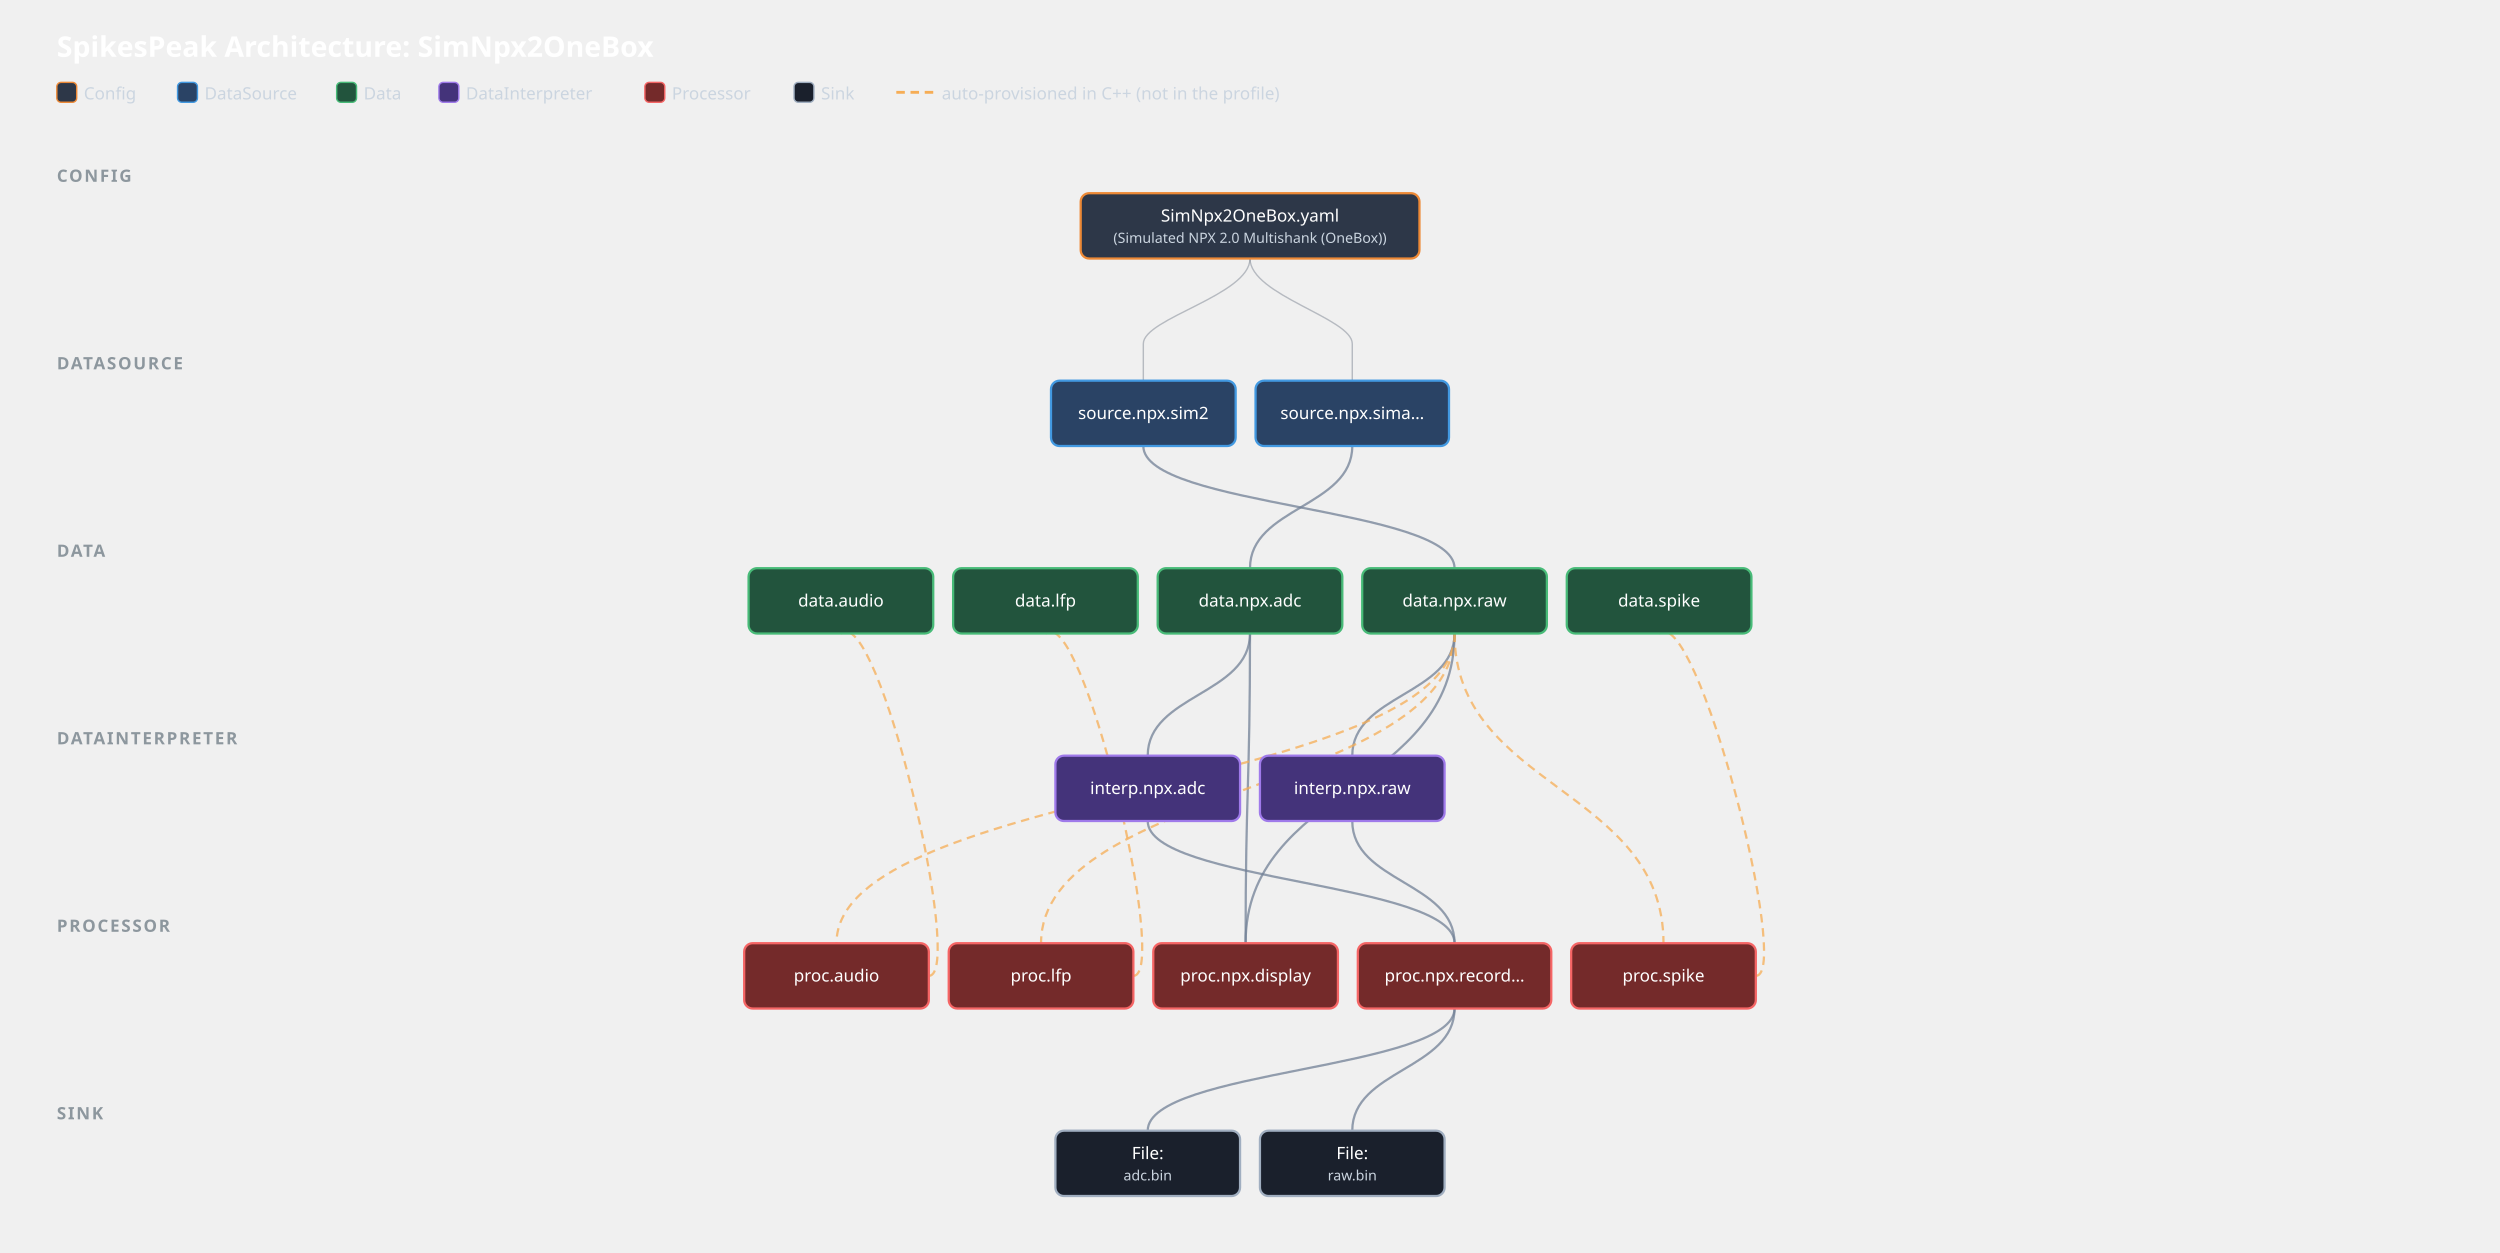
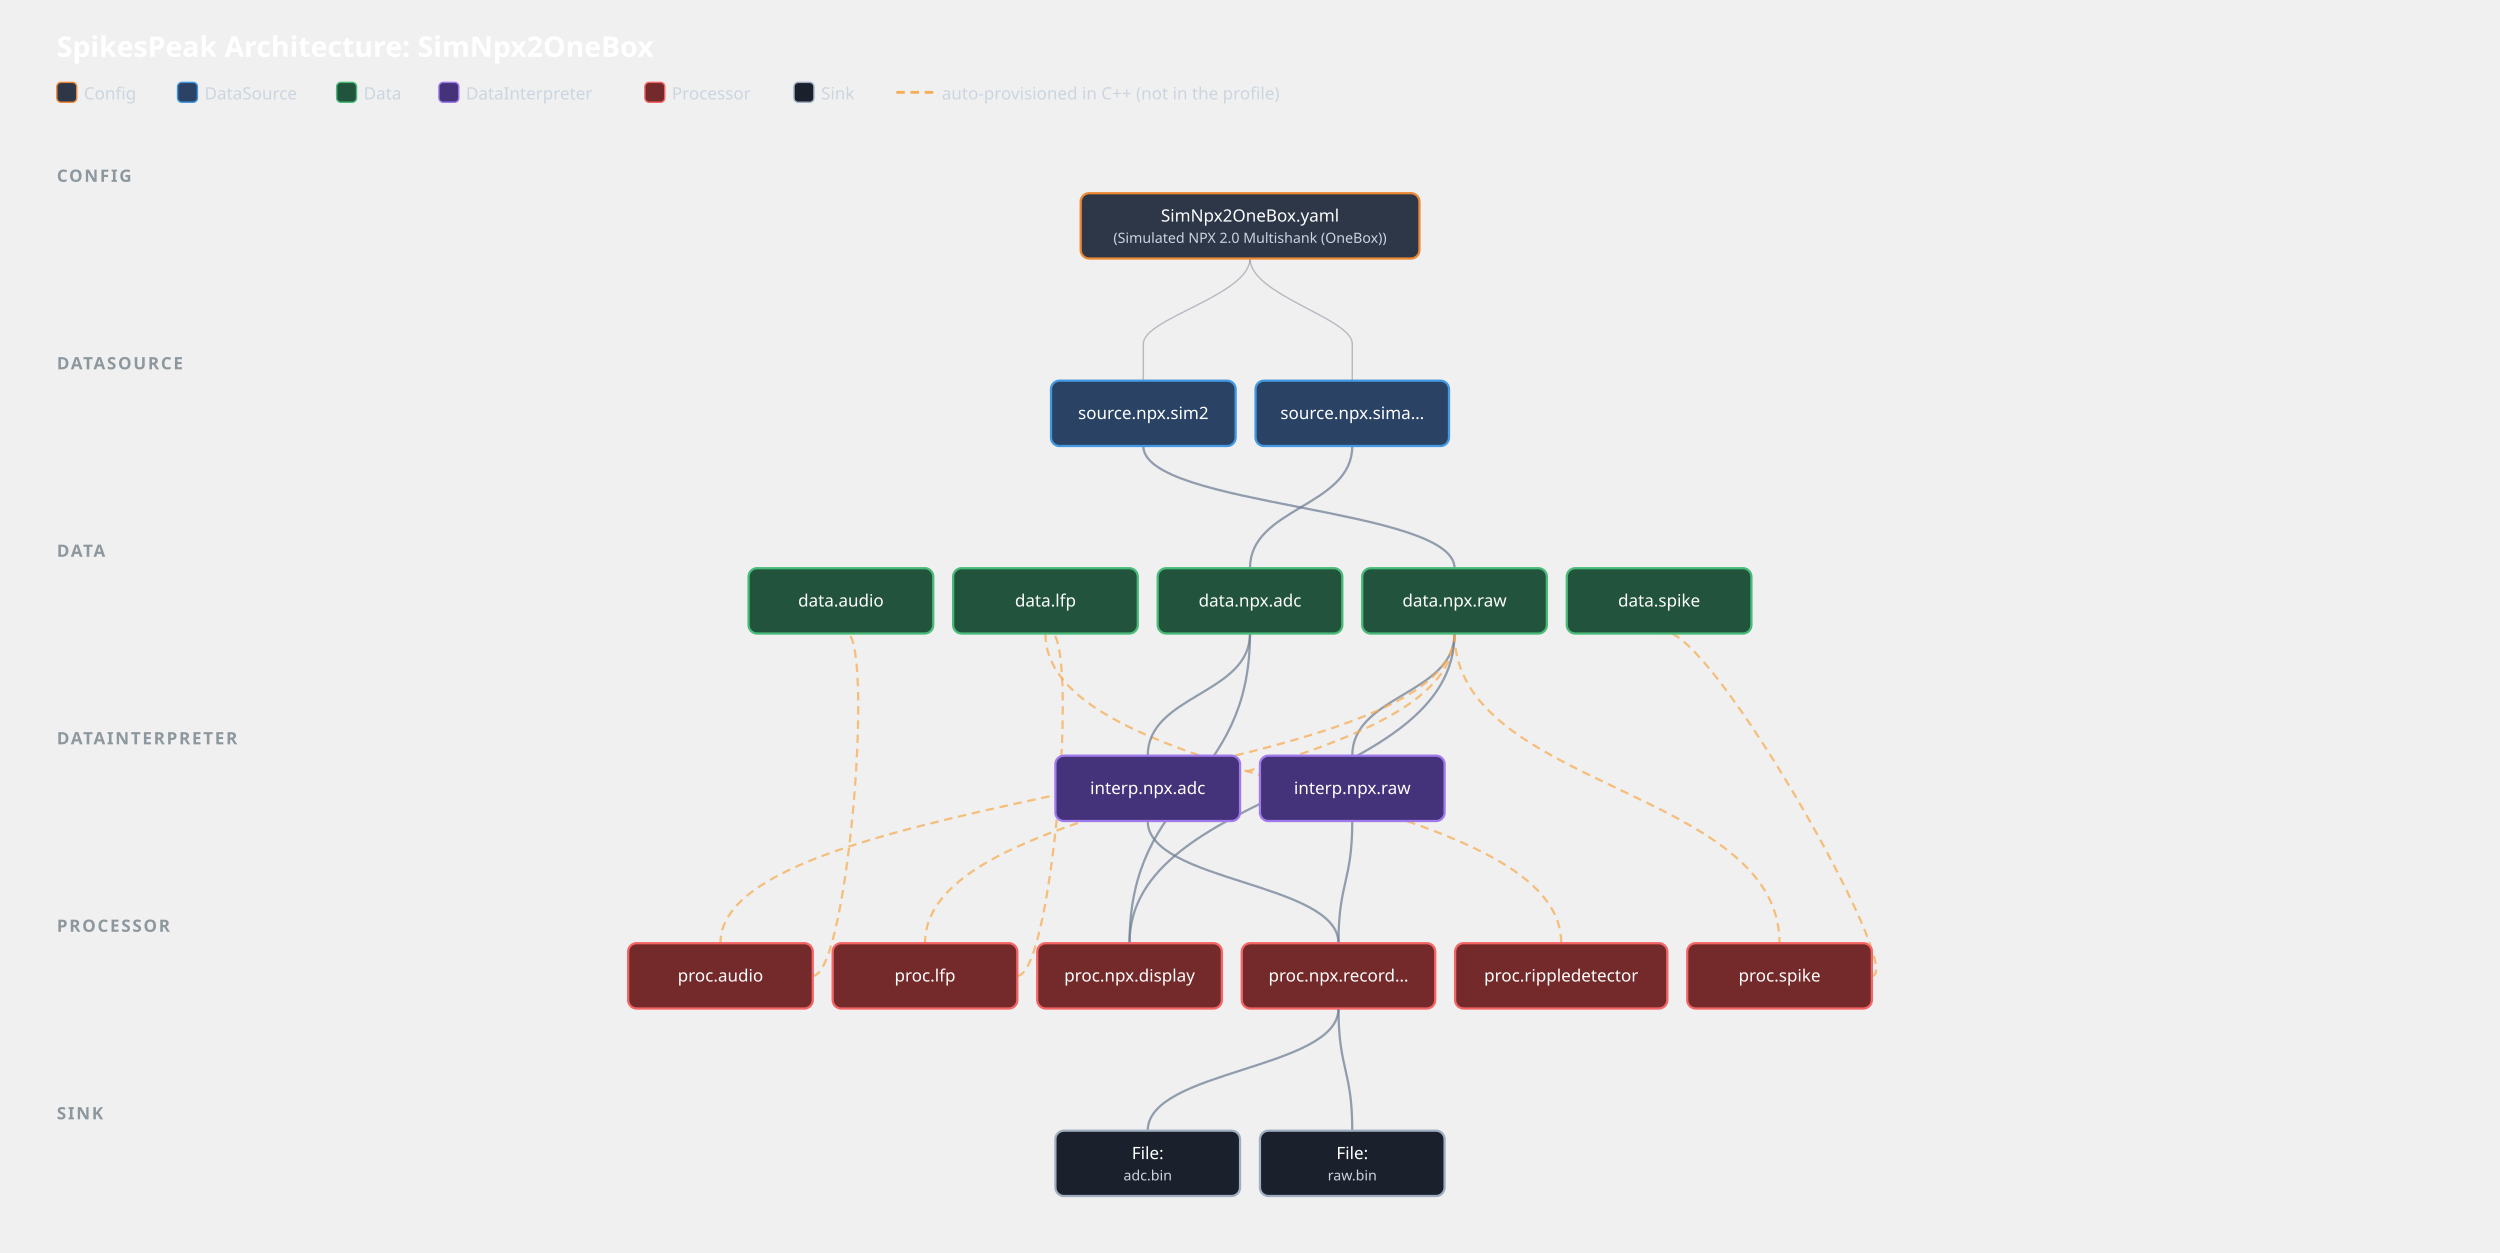
<svg xmlns="http://www.w3.org/2000/svg" width="1760.0" height="882.0" viewBox="0 0 1760.0 882.0" preserveAspectRatio="xMidYMin meet" style="background-color: #1a1a1a; max-width: 100%; height: auto;">
  <text x="40" y="40" fill="#fff" font-family="sans-serif" font-size="20" font-weight="bold">SpikesPeak Architecture: SimNpx2OneBox</text>
  <g id="legend">
    <rect x="40" y="58" width="14" height="14" rx="3" fill="#2d3748" stroke="#ed8936" stroke-width="1" />
    <text x="59" y="70" fill="#cbd5e0" font-family="sans-serif" font-size="12">Config</text>
    <rect x="125" y="58" width="14" height="14" rx="3" fill="#2a4365" stroke="#4299e1" stroke-width="1" />
    <text x="144" y="70" fill="#cbd5e0" font-family="sans-serif" font-size="12">DataSource</text>
    <rect x="237" y="58" width="14" height="14" rx="3" fill="#22543d" stroke="#48bb78" stroke-width="1" />
    <text x="256" y="70" fill="#cbd5e0" font-family="sans-serif" font-size="12">Data</text>
    <rect x="309" y="58" width="14" height="14" rx="3" fill="#44337a" stroke="#9f7aea" stroke-width="1" />
    <text x="328" y="70" fill="#cbd5e0" font-family="sans-serif" font-size="12">DataInterpreter</text>
    <rect x="454" y="58" width="14" height="14" rx="3" fill="#742a2a" stroke="#f56565" stroke-width="1" />
    <text x="473" y="70" fill="#cbd5e0" font-family="sans-serif" font-size="12">Processor</text>
    <rect x="559" y="58" width="14" height="14" rx="3" fill="#1a202c" stroke="#a0aec0" stroke-width="1" />
    <text x="578" y="70" fill="#cbd5e0" font-family="sans-serif" font-size="12">Sink</text>
    <path d="M 631 65 l 26 0" stroke="#f6ad55" stroke-width="2" stroke-dasharray="6 4" />
    <text x="663" y="70" fill="#cbd5e0" font-family="sans-serif" font-size="12">auto-provisioned in C++ (not in the profile)</text>
  </g>
  <g id="edges">
    <path d="M 880.0 182.0 C 880.0 207.8, 804.9 224.0, 804.9 242.0 L 804.9 268.0" fill="none" stroke="#4a5568" stroke-width="1.0" opacity="0.35" />
    <path d="M 880.0 182.0 C 880.0 207.8, 952.0 224.0, 952.0 242.0 L 952.0 268.0" fill="none" stroke="#4a5568" stroke-width="1.0" opacity="0.35" />
+     <path d="M 736.0 446.0 C 736.0 555.0, 1099.1 555.0, 1099.1 664.0" fill="none" stroke="#f6ad55" stroke-width="1.6" opacity="0.75" stroke-dasharray="6 4" />
    <path d="M 880.0 446.0 C 880.0 489.0, 808.0 489.0, 808.0 532.0" fill="none" stroke="#718096" stroke-width="1.6" opacity="0.75" />
-     <path d="M 880.0 446.0 C 880.0 555.0, 876.9 555.0, 876.9 664.0" fill="none" stroke="#718096" stroke-width="1.6" opacity="0.75" />
+     <path d="M 880.0 446.0 C 880.0 555.0, 795.2 555.0, 795.2 664.0" fill="none" stroke="#718096" stroke-width="1.6" opacity="0.75" />
    <path d="M 1024.0 446.0 C 1024.0 489.0, 952.0 489.0, 952.0 532.0" fill="none" stroke="#718096" stroke-width="1.6" opacity="0.75" />
-     <path d="M 1024.0 446.0 C 1024.0 555.0, 588.9 555.0, 588.9 664.0" fill="none" stroke="#f6ad55" stroke-width="1.6" opacity="0.75" stroke-dasharray="6 4" />
-     <path d="M 1024.0 446.0 C 1024.0 555.0, 732.9 555.0, 732.9 664.0" fill="none" stroke="#f6ad55" stroke-width="1.6" opacity="0.75" stroke-dasharray="6 4" />
-     <path d="M 1024.0 446.0 C 1024.0 555.0, 876.9 555.0, 876.9 664.0" fill="none" stroke="#718096" stroke-width="1.6" opacity="0.75" />
-     <path d="M 1024.0 446.0 C 1024.0 555.0, 1171.1 555.0, 1171.1 664.0" fill="none" stroke="#f6ad55" stroke-width="1.6" opacity="0.75" stroke-dasharray="6 4" />
-     <path d="M 808.0 578.0 C 808.0 621.0, 1024.0 621.0, 1024.0 664.0" fill="none" stroke="#718096" stroke-width="1.6" opacity="0.75" />
-     <path d="M 952.0 578.0 C 952.0 621.0, 1024.0 621.0, 1024.0 664.0" fill="none" stroke="#718096" stroke-width="1.6" opacity="0.75" />
-     <path d="M 653.9 687.0 C 679.9 687.0, 618.0 423.0, 592.0 446.0" fill="none" stroke="#f6ad55" stroke-width="1.6" opacity="0.75" stroke-dasharray="6 4" />
-     <path d="M 797.9 687.0 C 823.9 687.0, 762.0 423.0, 736.0 446.0" fill="none" stroke="#f6ad55" stroke-width="1.6" opacity="0.75" stroke-dasharray="6 4" />
-     <path d="M 1024.0 710.0 C 1024.0 753.0, 808.0 753.0, 808.0 796.0" fill="none" stroke="#718096" stroke-width="1.6" opacity="0.75" />
-     <path d="M 1024.0 710.0 C 1024.0 753.0, 952.0 753.0, 952.0 796.0" fill="none" stroke="#718096" stroke-width="1.6" opacity="0.75" />
-     <path d="M 1236.1 687.0 C 1262.1 687.0, 1194.0 423.0, 1168.0 446.0" fill="none" stroke="#f6ad55" stroke-width="1.6" opacity="0.75" stroke-dasharray="6 4" />
+     <path d="M 1024.0 446.0 C 1024.0 555.0, 507.2 555.0, 507.2 664.0" fill="none" stroke="#f6ad55" stroke-width="1.6" opacity="0.75" stroke-dasharray="6 4" />
+     <path d="M 1024.0 446.0 C 1024.0 555.0, 651.2 555.0, 651.2 664.0" fill="none" stroke="#f6ad55" stroke-width="1.6" opacity="0.75" stroke-dasharray="6 4" />
+     <path d="M 1024.0 446.0 C 1024.0 555.0, 795.2 555.0, 795.2 664.0" fill="none" stroke="#718096" stroke-width="1.6" opacity="0.75" />
+     <path d="M 1024.0 446.0 C 1024.0 555.0, 1252.8 555.0, 1252.8 664.0" fill="none" stroke="#f6ad55" stroke-width="1.6" opacity="0.75" stroke-dasharray="6 4" />
+     <path d="M 808.0 578.0 C 808.0 621.0, 942.3 621.0, 942.3 664.0" fill="none" stroke="#718096" stroke-width="1.6" opacity="0.75" />
+     <path d="M 952.0 578.0 C 952.0 621.0, 942.3 621.0, 942.3 664.0" fill="none" stroke="#718096" stroke-width="1.6" opacity="0.75" />
+     <path d="M 572.2 687.0 C 598.2 687.0, 618.0 423.0, 592.0 446.0" fill="none" stroke="#f6ad55" stroke-width="1.6" opacity="0.75" stroke-dasharray="6 4" />
+     <path d="M 716.2 687.0 C 742.2 687.0, 762.0 423.0, 736.0 446.0" fill="none" stroke="#f6ad55" stroke-width="1.6" opacity="0.75" stroke-dasharray="6 4" />
+     <path d="M 942.3 710.0 C 942.3 753.0, 808.0 753.0, 808.0 796.0" fill="none" stroke="#718096" stroke-width="1.6" opacity="0.75" />
+     <path d="M 942.3 710.0 C 942.3 753.0, 952.0 753.0, 952.0 796.0" fill="none" stroke="#718096" stroke-width="1.6" opacity="0.75" />
+     <path d="M 1317.8 687.0 C 1343.8 687.0, 1194.0 423.0, 1168.0 446.0" fill="none" stroke="#f6ad55" stroke-width="1.6" opacity="0.75" stroke-dasharray="6 4" />
    <path d="M 804.9 314.0 C 804.9 357.0, 1024.0 357.0, 1024.0 400.0" fill="none" stroke="#718096" stroke-width="1.6" opacity="0.75" />
    <path d="M 952.0 314.0 C 952.0 357.0, 880.0 357.0, 880.0 400.0" fill="none" stroke="#718096" stroke-width="1.6" opacity="0.75" />
  </g>
  <g id="nodes">
    <text x="40" y="128.0" fill="#8d979e" font-family="sans-serif" font-size="12" font-weight="bold" letter-spacing="1.2">CONFIG</text>
    <text x="40" y="260.0" fill="#8d979e" font-family="sans-serif" font-size="12" font-weight="bold" letter-spacing="1.2">DATASOURCE</text>
    <text x="40" y="392.0" fill="#8d979e" font-family="sans-serif" font-size="12" font-weight="bold" letter-spacing="1.2">DATA</text>
    <text x="40" y="524.0" fill="#8d979e" font-family="sans-serif" font-size="12" font-weight="bold" letter-spacing="1.2">DATAINTERPRETER</text>
    <text x="40" y="656.0" fill="#8d979e" font-family="sans-serif" font-size="12" font-weight="bold" letter-spacing="1.2">PROCESSOR</text>
    <text x="40" y="788.0" fill="#8d979e" font-family="sans-serif" font-size="12" font-weight="bold" letter-spacing="1.2">SINK</text>
    <rect x="760.8" y="136.0" width="238.5" height="46" rx="6" fill="#2d3748" stroke="#ed8936" stroke-width="1.6" />
    <text x="880.0" y="156.0" fill="#fff" font-family="sans-serif" font-size="12" text-anchor="middle">SimNpx2OneBox.yaml</text>
    <text x="880.0" y="171.0" fill="#cbd5e0" font-family="sans-serif" font-size="10" text-anchor="middle">(Simulated NPX 2.0 Multishank (OneBox))</text>
    <rect x="527.0" y="400.0" width="130.0" height="46" rx="6" fill="#22543d" stroke="#48bb78" stroke-width="1.6" />
    <text x="592.0" y="427.0" fill="#fff" font-family="sans-serif" font-size="12" text-anchor="middle">data.audio</text>
    <rect x="671.0" y="400.0" width="130.0" height="46" rx="6" fill="#22543d" stroke="#48bb78" stroke-width="1.6" />
    <text x="736.0" y="427.0" fill="#fff" font-family="sans-serif" font-size="12" text-anchor="middle">data.lfp</text>
    <rect x="815.0" y="400.0" width="130.0" height="46" rx="6" fill="#22543d" stroke="#48bb78" stroke-width="1.6" />
    <text x="880.0" y="427.0" fill="#fff" font-family="sans-serif" font-size="12" text-anchor="middle">data.npx.adc</text>
    <rect x="959.0" y="400.0" width="130.0" height="46" rx="6" fill="#22543d" stroke="#48bb78" stroke-width="1.6" />
    <text x="1024.0" y="427.0" fill="#fff" font-family="sans-serif" font-size="12" text-anchor="middle">data.npx.raw</text>
    <rect x="1103.0" y="400.0" width="130.0" height="46" rx="6" fill="#22543d" stroke="#48bb78" stroke-width="1.6" />
    <text x="1168.0" y="427.0" fill="#fff" font-family="sans-serif" font-size="12" text-anchor="middle">data.spike</text>
    <rect x="743.0" y="532.0" width="130.0" height="46" rx="6" fill="#44337a" stroke="#9f7aea" stroke-width="1.6" />
    <text x="808.0" y="559.0" fill="#fff" font-family="sans-serif" font-size="12" text-anchor="middle">interp.npx.adc</text>
    <rect x="887.0" y="532.0" width="130.0" height="46" rx="6" fill="#44337a" stroke="#9f7aea" stroke-width="1.6" />
    <text x="952.0" y="559.0" fill="#fff" font-family="sans-serif" font-size="12" text-anchor="middle">interp.npx.raw</text>
-     <rect x="523.9" y="664.0" width="130.0" height="46" rx="6" fill="#742a2a" stroke="#f56565" stroke-width="1.6" />
-     <text x="588.9" y="691.0" fill="#fff" font-family="sans-serif" font-size="12" text-anchor="middle">proc.audio</text>
-     <rect x="667.9" y="664.0" width="130.0" height="46" rx="6" fill="#742a2a" stroke="#f56565" stroke-width="1.6" />
-     <text x="732.9" y="691.0" fill="#fff" font-family="sans-serif" font-size="12" text-anchor="middle">proc.lfp</text>
-     <rect x="811.9" y="664.0" width="130.0" height="46" rx="6" fill="#742a2a" stroke="#f56565" stroke-width="1.6" />
-     <text x="876.9" y="691.0" fill="#fff" font-family="sans-serif" font-size="12" text-anchor="middle">proc.npx.display</text>
-     <rect x="955.9" y="664.0" width="136.2" height="46" rx="6" fill="#742a2a" stroke="#f56565" stroke-width="1.6" />
-     <text x="1024.0" y="691.0" fill="#fff" font-family="sans-serif" font-size="12" text-anchor="middle">proc.npx.record…</text>
-     <rect x="1106.1" y="664.0" width="130.0" height="46" rx="6" fill="#742a2a" stroke="#f56565" stroke-width="1.6" />
-     <text x="1171.1" y="691.0" fill="#fff" font-family="sans-serif" font-size="12" text-anchor="middle">proc.spike</text>
+     <rect x="442.2" y="664.0" width="130.0" height="46" rx="6" fill="#742a2a" stroke="#f56565" stroke-width="1.6" />
+     <text x="507.2" y="691.0" fill="#fff" font-family="sans-serif" font-size="12" text-anchor="middle">proc.audio</text>
+     <rect x="586.2" y="664.0" width="130.0" height="46" rx="6" fill="#742a2a" stroke="#f56565" stroke-width="1.6" />
+     <text x="651.2" y="691.0" fill="#fff" font-family="sans-serif" font-size="12" text-anchor="middle">proc.lfp</text>
+     <rect x="730.2" y="664.0" width="130.0" height="46" rx="6" fill="#742a2a" stroke="#f56565" stroke-width="1.6" />
+     <text x="795.2" y="691.0" fill="#fff" font-family="sans-serif" font-size="12" text-anchor="middle">proc.npx.display</text>
+     <rect x="874.2" y="664.0" width="136.2" height="46" rx="6" fill="#742a2a" stroke="#f56565" stroke-width="1.6" />
+     <text x="942.3" y="691.0" fill="#fff" font-family="sans-serif" font-size="12" text-anchor="middle">proc.npx.record…</text>
+     <rect x="1024.4" y="664.0" width="149.4" height="46" rx="6" fill="#742a2a" stroke="#f56565" stroke-width="1.6" />
+     <text x="1099.1" y="691.0" fill="#fff" font-family="sans-serif" font-size="12" text-anchor="middle">proc.rippledetector</text>
+     <rect x="1187.8" y="664.0" width="130.0" height="46" rx="6" fill="#742a2a" stroke="#f56565" stroke-width="1.6" />
+     <text x="1252.8" y="691.0" fill="#fff" font-family="sans-serif" font-size="12" text-anchor="middle">proc.spike</text>
    <rect x="743.0" y="796.0" width="130.0" height="46" rx="6" fill="#1a202c" stroke="#a0aec0" stroke-width="1.6" />
    <text x="808.0" y="816.0" fill="#fff" font-family="sans-serif" font-size="12" text-anchor="middle">File:</text>
    <text x="808.0" y="831.0" fill="#cbd5e0" font-family="sans-serif" font-size="10" text-anchor="middle">adc.bin</text>
    <rect x="887.0" y="796.0" width="130.0" height="46" rx="6" fill="#1a202c" stroke="#a0aec0" stroke-width="1.6" />
    <text x="952.0" y="816.0" fill="#fff" font-family="sans-serif" font-size="12" text-anchor="middle">File:</text>
    <text x="952.0" y="831.0" fill="#cbd5e0" font-family="sans-serif" font-size="10" text-anchor="middle">raw.bin</text>
    <rect x="739.9" y="268.0" width="130.0" height="46" rx="6" fill="#2a4365" stroke="#4299e1" stroke-width="1.6" />
    <text x="804.9" y="295.0" fill="#fff" font-family="sans-serif" font-size="12" text-anchor="middle">source.npx.sim2</text>
    <rect x="883.9" y="268.0" width="136.2" height="46" rx="6" fill="#2a4365" stroke="#4299e1" stroke-width="1.6" />
    <text x="952.0" y="295.0" fill="#fff" font-family="sans-serif" font-size="12" text-anchor="middle">source.npx.sima…</text>
  </g>
</svg>
